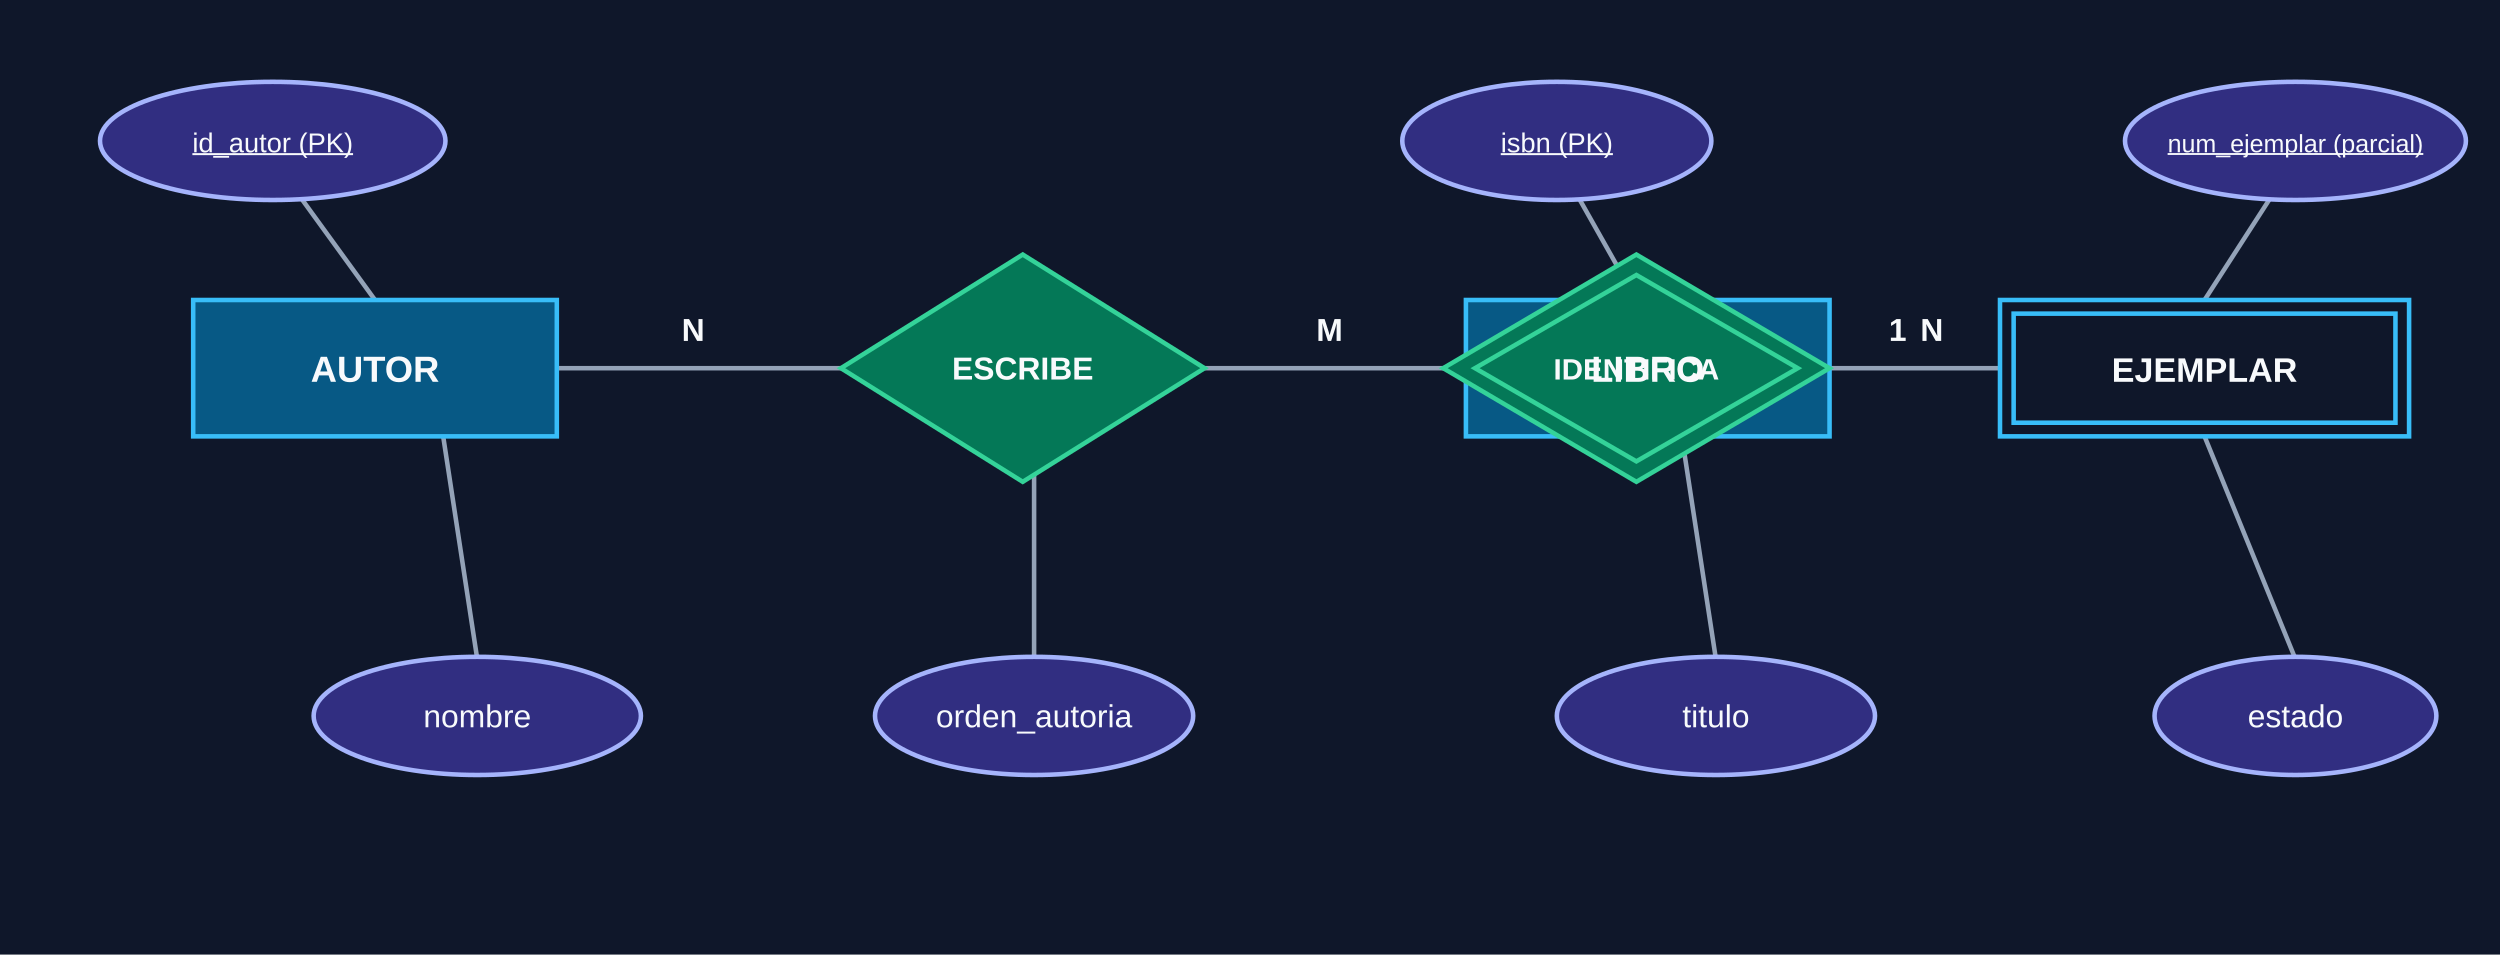
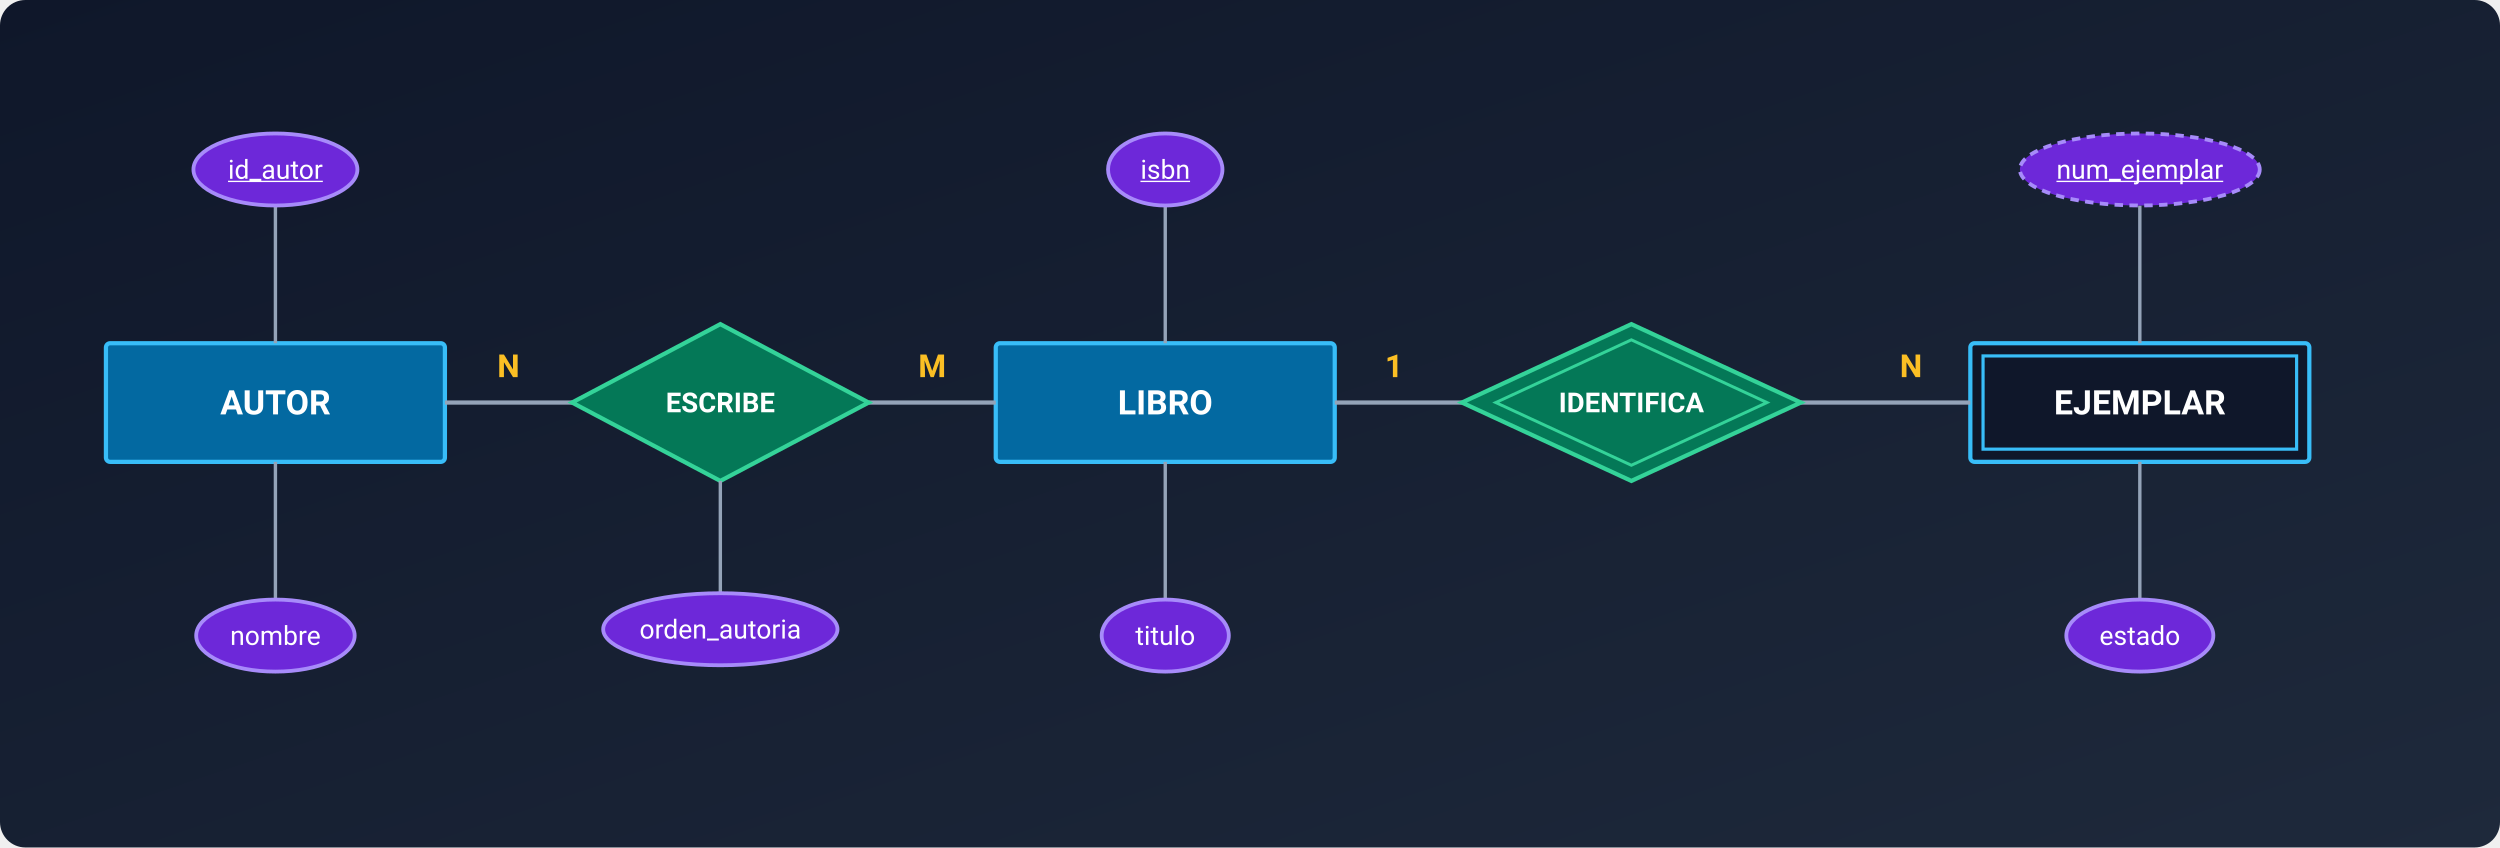
- <svg xmlns="http://www.w3.org/2000/svg" viewBox="0 0 1100 420" role="img" aria-labelledby="title desc">
-   <rect width="1100" height="420" fill="#0f172a" />
-   <g fill="none" stroke="#94a3b8" stroke-width="2">
-     <path d="M245 162H370M530 162H645M805 162H880M165 132L120 70M195 192L210 290M720 132L685 70M740 192L755 290M455 200L455 290M970 132L1010 70M970 192L1010 290" />
+ <svg xmlns="http://www.w3.org/2000/svg" viewBox="0 0 1180 400" width="1180" height="400" role="img" aria-labelledby="t d" font-family="system-ui, -apple-system, &quot;Segoe UI&quot;, Roboto, Helvetica, Arial, sans-serif">
+   <defs>
+     <linearGradient id="bg" x1="0" y1="0" x2="1" y2="1">
+       <stop offset="0" stop-color="#0f172a" />
+       <stop offset="1" stop-color="#1e293b" />
+     </linearGradient>
+   </defs>
+   <style>.hot{cursor:pointer;transition:filter .15s}.hot:hover,.hot:focus,.hot.on{filter:brightness(1.35) drop-shadow(0 0 6px rgba(255,255,255,.35));outline:none}</style>
+   <rect width="1180" height="400" rx="12" fill="url(#bg)" />
+   <rect x="50.0" y="162.0" width="160.0" height="56.0" rx="2" fill="#0369a1" stroke="#38bdf8" stroke-width="2" />
+   <text x="130.0" y="195.6" font-size="16" fill="#fff" text-anchor="middle" font-weight="700">AUTOR</text>
+   <rect x="470.0" y="162.0" width="160.0" height="56.0" rx="2" fill="#0369a1" stroke="#38bdf8" stroke-width="2" />
+   <text x="550.0" y="195.6" font-size="16" fill="#fff" text-anchor="middle" font-weight="700">LIBRO</text>
+   <rect x="930.0" y="162.0" width="160.0" height="56.0" rx="2" fill="#0f172a" stroke="#38bdf8" stroke-width="2" />
+   <text x="1010.0" y="195.6" font-size="16" fill="#fff" text-anchor="middle" font-weight="700">EJEMPLAR</text>
+   <rect x="936.0" y="168.0" width="148.0" height="44.0" rx="0" fill="none" stroke="#38bdf8" stroke-width="1.5" />
+   <line x1="210.0" y1="190.0" x2="270.0" y2="190.0" stroke="#94a3b8" stroke-width="2" />
+   <line x1="410.0" y1="190.0" x2="470.0" y2="190.0" stroke="#94a3b8" stroke-width="2" />
+   <line x1="630.0" y1="190.0" x2="690.0" y2="190.0" stroke="#94a3b8" stroke-width="2" />
+   <line x1="850.0" y1="190.0" x2="930.0" y2="190.0" stroke="#94a3b8" stroke-width="2" />
+   <g class="hot" tabindex="0" data-tip="N:M: un autor escribe varios libros y un libro puede tener varios autores. orden_autoria indica quién firma primero.">
+     <polygon points="340,153.0 410.0,190 340,227.0 270.0,190" fill="#047857" stroke="#34d399" stroke-width="2" />
+     <text x="340.0" y="194.6" font-size="13" fill="#fff" text-anchor="middle" font-weight="700">ESCRIBE</text>
  </g>
-   <g fill="#075985" stroke="#38bdf8" stroke-width="2">
-     <rect x="85" y="132" width="160" height="60" />
-     <rect x="645" y="132" width="160" height="60" />
+   <g class="hot" tabindex="0" data-tip="Relación identificadora: el ejemplar no existe sin su libro; su clave es (isbn, num_ejemplar).">
+     <polygon points="770,153.0 850.0,190 770,227.0 690.0,190" fill="#047857" stroke="#34d399" stroke-width="2" />
+     <polygon points="770,160.4 834.0,190 770,219.6 706.0,190" fill="none" stroke="#34d399" stroke-width="1.4" />
+     <text x="770.0" y="194.6" font-size="13" fill="#fff" text-anchor="middle" font-weight="700">IDENTIFICA</text>
  </g>
-   <g fill="none" stroke="#38bdf8" stroke-width="2">
-     <rect x="880" y="132" width="180" height="60" />
-     <rect x="886" y="138" width="168" height="48" />
-   </g>
-   <polygon points="450,112 530,162 450,212 370,162" fill="#047857" stroke="#34d399" stroke-width="2" />
-   <g fill="#047857" stroke="#34d399" stroke-width="2">
-     <polygon points="720,112 805,162 720,212 635,162" />
-     <polygon points="720,121 791,162 720,203 649,162" />
-   </g>
-   <g fill="#312e81" stroke="#a5b4fc" stroke-width="2">
-     <ellipse cx="120" cy="62" rx="76" ry="26" />
-     <ellipse cx="210" cy="315" rx="72" ry="26" />
-     <ellipse cx="685" cy="62" rx="68" ry="26" />
-     <ellipse cx="755" cy="315" rx="70" ry="26" />
-     <ellipse cx="455" cy="315" rx="70" ry="26" />
-     <ellipse cx="1010" cy="62" rx="75" ry="26" />
-     <ellipse cx="1010" cy="315" rx="62" ry="26" />
-   </g>
-   <g fill="#f8fafc" font-family="Arial, sans-serif" text-anchor="middle">
-     <text x="165" y="168" font-size="16" font-weight="700">AUTOR</text>
-     <text x="725" y="168" font-size="16" font-weight="700">LIBRO</text>
-     <text x="970" y="168" font-size="15" font-weight="700">EJEMPLAR</text>
-     <text x="450" y="167" font-size="14" font-weight="700">ESCRIBE</text>
-     <text x="720" y="167" font-size="13" font-weight="700">IDENTIFICA</text>
-     <text x="120" y="67" font-size="12" text-decoration="underline">id_autor (PK)</text>
-     <text x="210" y="320" font-size="14">nombre</text>
-     <text x="685" y="67" font-size="12" text-decoration="underline">isbn (PK)</text>
-     <text x="755" y="320" font-size="14">titulo</text>
-     <text x="455" y="320" font-size="14">orden_autoria</text>
-     <text x="1010" y="67" font-size="11" text-decoration="underline" stroke-dasharray="3 2">num_ejemplar (parcial)</text>
-     <text x="1010" y="320" font-size="14">estado</text>
-     <text x="305" y="150" font-size="14" font-weight="700">N</text>
-     <text x="585" y="150" font-size="14" font-weight="700">M</text>
-     <text x="835" y="150" font-size="14" font-weight="700">1</text>
-     <text x="850" y="150" font-size="14" font-weight="700">N</text>
-   </g>
+   <text x="240.0" y="178.0" font-size="15" fill="#fbbf24" text-anchor="middle" font-weight="700">N</text>
+   <text x="440.0" y="178.0" font-size="15" fill="#fbbf24" text-anchor="middle" font-weight="700">M</text>
+   <text x="658.0" y="178.0" font-size="15" fill="#fbbf24" text-anchor="middle" font-weight="700">1</text>
+   <text x="902.0" y="178.0" font-size="15" fill="#fbbf24" text-anchor="middle" font-weight="700">N</text>
+   <line x1="130.0" y1="162.0" x2="130.0" y2="97.0" stroke="#94a3b8" stroke-width="1.6" />
+   <ellipse cx="130.0" cy="80.0" rx="38.7" ry="17" fill="#6d28d9" stroke="#a78bfa" stroke-width="1.8" />
+   <text x="130.0" y="84.4" font-size="12.5" fill="#fff" text-anchor="middle" text-decoration="underline">id_autor</text>
+   <line x1="130.0" y1="218.0" x2="130.0" y2="283.0" stroke="#94a3b8" stroke-width="1.6" />
+   <ellipse cx="130.0" cy="300.0" rx="37.4" ry="17" fill="#6d28d9" stroke="#a78bfa" stroke-width="1.8" />
+   <text x="130.0" y="304.4" font-size="12.5" fill="#fff" text-anchor="middle">nombre</text>
+   <line x1="340.0" y1="227.0" x2="340.0" y2="280.0" stroke="#94a3b8" stroke-width="1.6" />
+   <ellipse cx="340.0" cy="297.0" rx="55.3" ry="17" fill="#6d28d9" stroke="#a78bfa" stroke-width="1.8" />
+   <text x="340.0" y="301.4" font-size="12.5" fill="#fff" text-anchor="middle">orden_autoria</text>
+   <line x1="550.0" y1="162.0" x2="550.0" y2="97.0" stroke="#94a3b8" stroke-width="1.6" />
+   <ellipse cx="550.0" cy="80.0" rx="27.0" ry="17" fill="#6d28d9" stroke="#a78bfa" stroke-width="1.8" />
+   <text x="550.0" y="84.4" font-size="12.5" fill="#fff" text-anchor="middle" text-decoration="underline">isbn</text>
+   <line x1="550.0" y1="218.0" x2="550.0" y2="283.0" stroke="#94a3b8" stroke-width="1.6" />
+   <ellipse cx="550.0" cy="300.0" rx="30.0" ry="17" fill="#6d28d9" stroke="#a78bfa" stroke-width="1.8" />
+   <text x="550.0" y="304.4" font-size="12.5" fill="#fff" text-anchor="middle">titulo</text>
+   <line x1="1010.0" y1="162.0" x2="1010.0" y2="97.0" stroke="#94a3b8" stroke-width="1.6" />
+   <ellipse cx="1010.0" cy="80.0" rx="56.6" ry="17" fill="#6d28d9" stroke="#a78bfa" stroke-width="1.8" stroke-dasharray="4 3" />
+   <text x="1010.0" y="84.4" font-size="12.5" fill="#fff" text-anchor="middle" text-decoration="underline">num_ejemplar</text>
+   <line x1="1010.0" y1="218.0" x2="1010.0" y2="283.0" stroke="#94a3b8" stroke-width="1.6" />
+   <ellipse cx="1010.0" cy="300.0" rx="34.7" ry="17" fill="#6d28d9" stroke="#a78bfa" stroke-width="1.8" />
+   <text x="1010.0" y="304.4" font-size="12.5" fill="#fff" text-anchor="middle">estado</text>
</svg>
